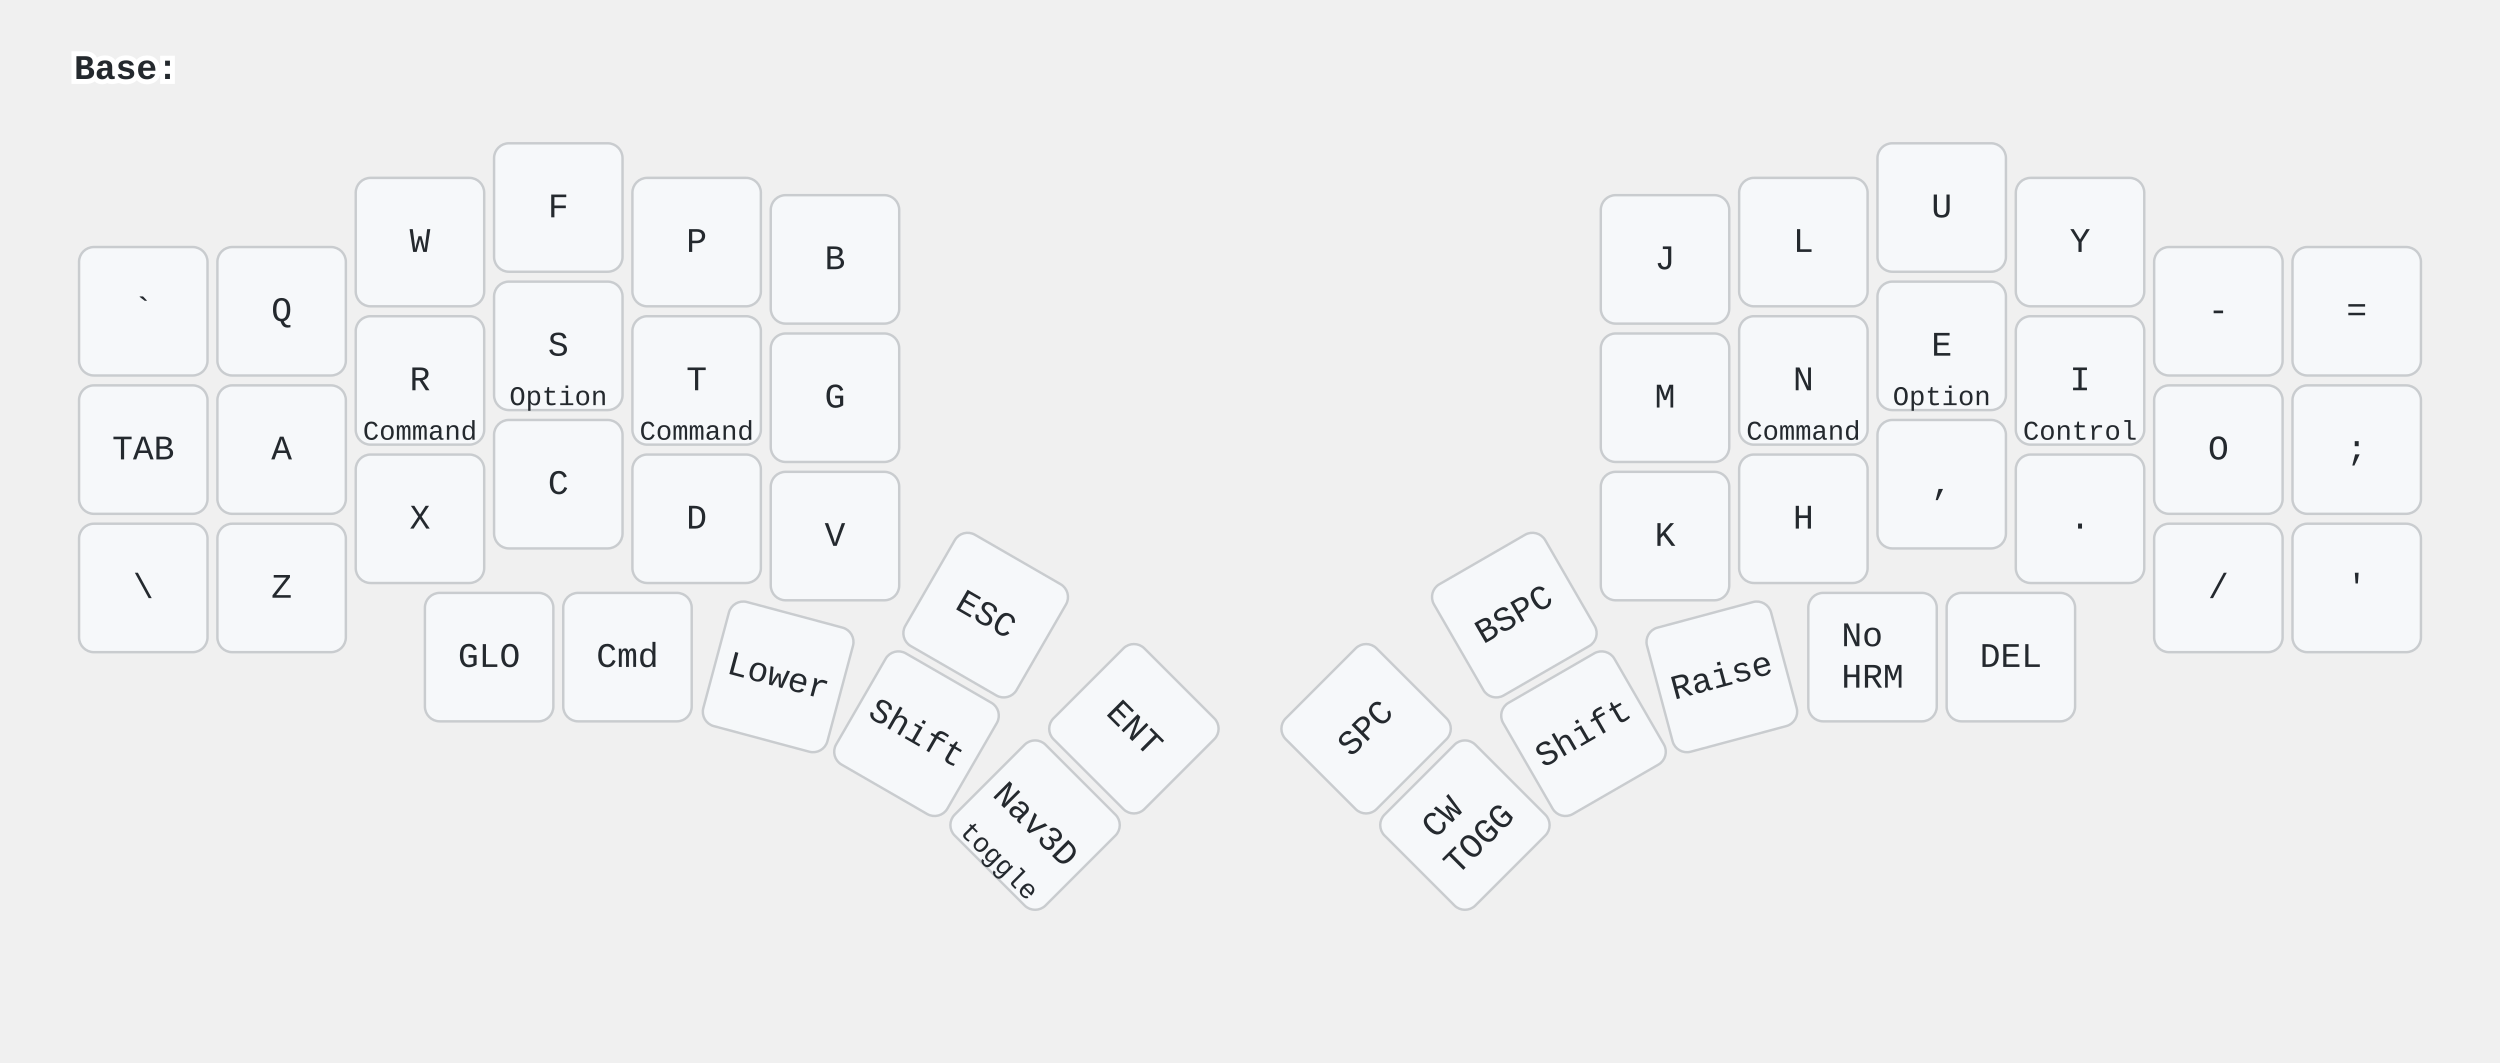
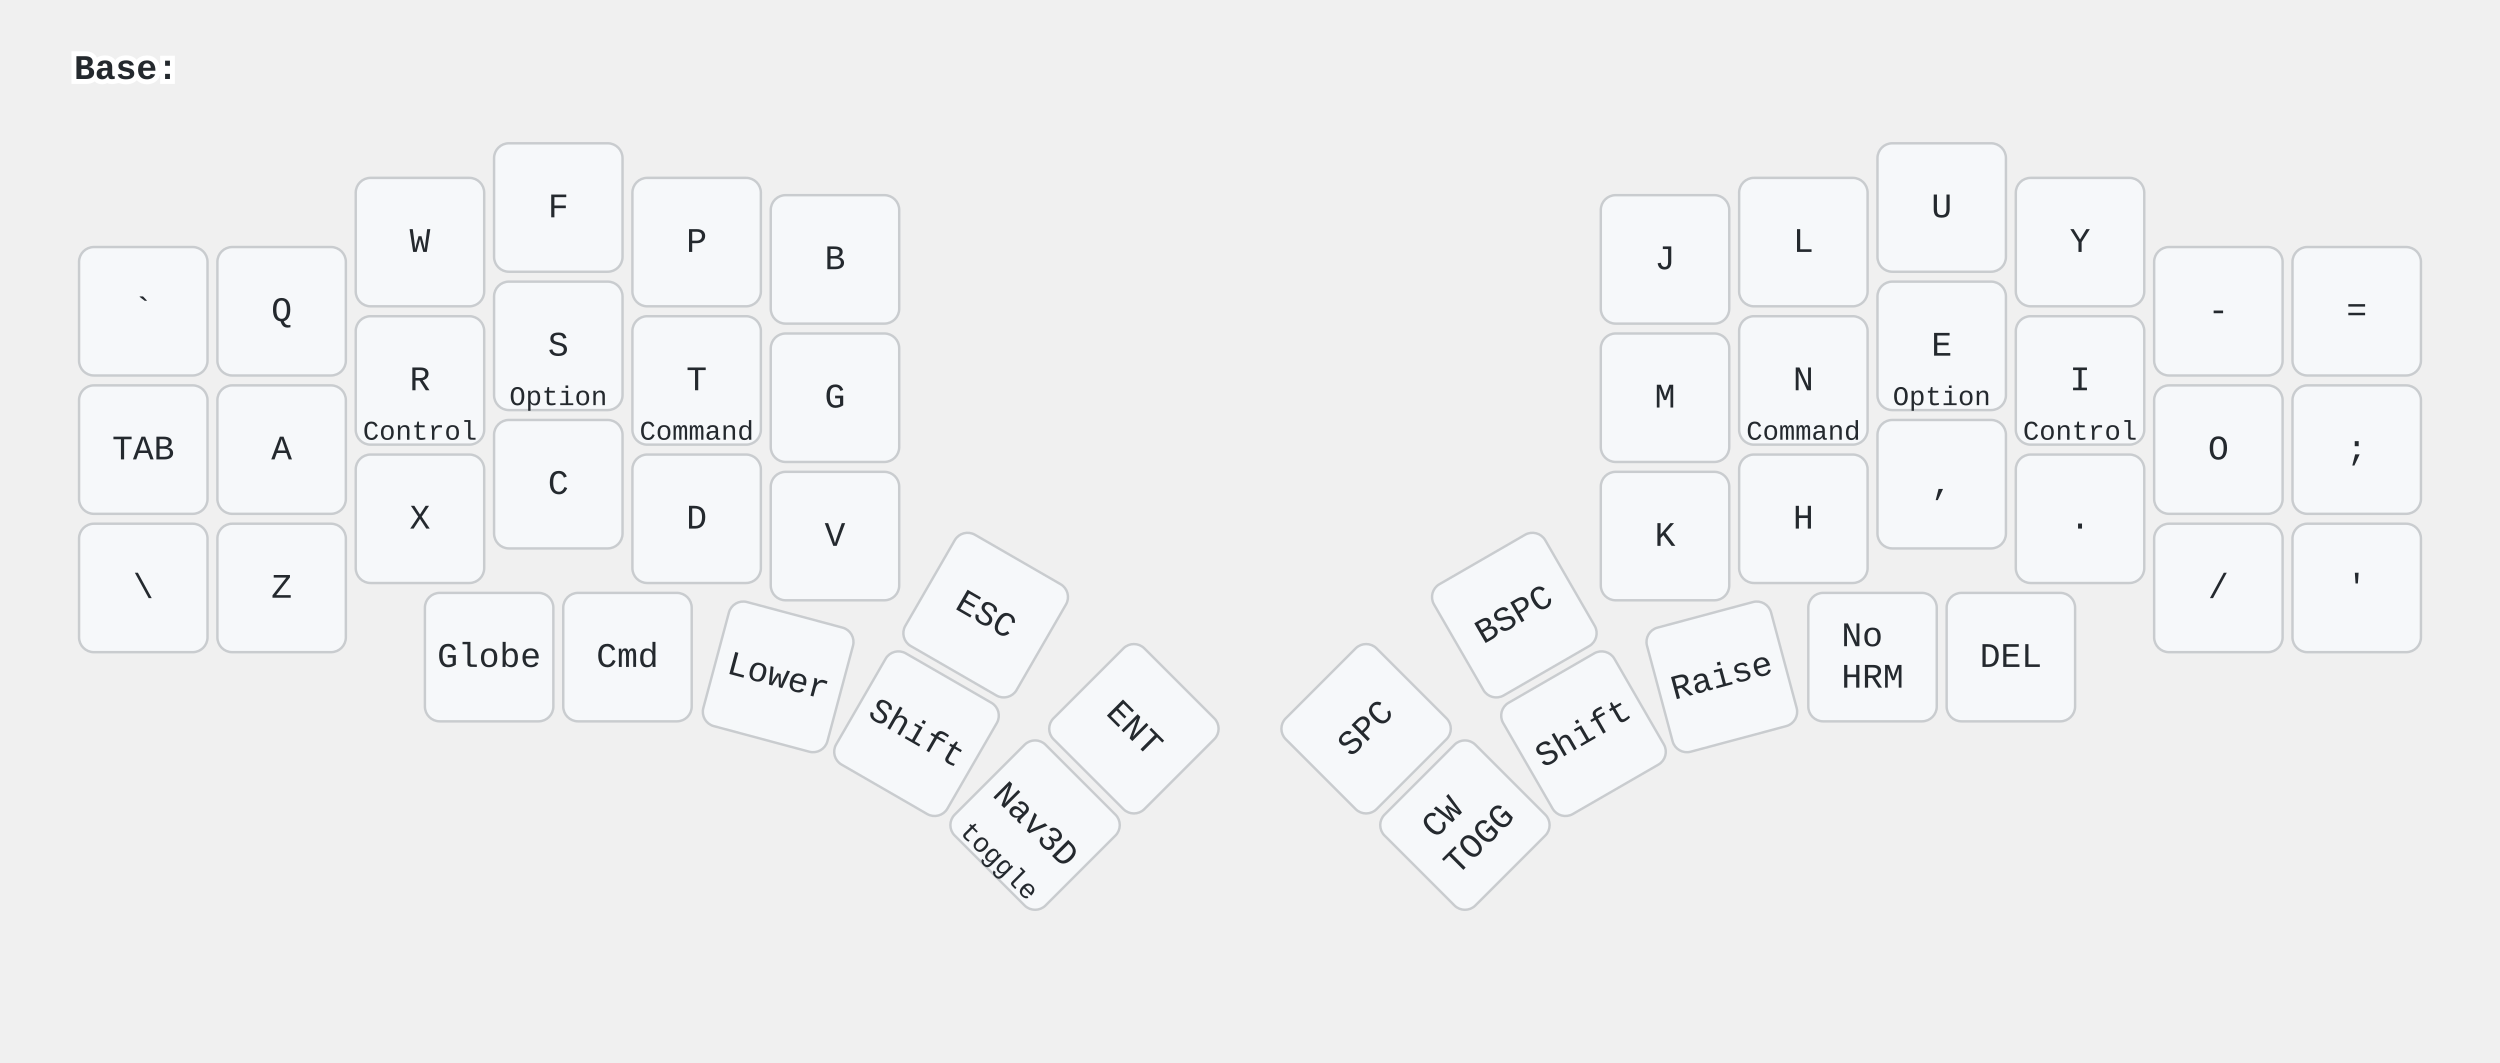
<svg xmlns="http://www.w3.org/2000/svg" width="1012" height="430" viewBox="0 0 1012 430" class="keymap">
  <style>/* inherit to force styles through use tags */
svg path {
    fill: inherit;
}

/* font and background color specifications */
svg.keymap {
    font-family: SFMono-Regular,Consolas,Liberation Mono,Menlo,monospace;
    font-size: 14px;
    font-kerning: normal;
    text-rendering: optimizeLegibility;
    fill: #24292e;
}

/* default key styling */
rect.key {
    fill: #f6f8fa;
}

rect.key, rect.combo {
    stroke: #c9cccf;
    stroke-width: 1;
}

/* default key side styling, only used is draw_key_sides is set */
rect.side {
    filter: brightness(90%);
}

/* color accent for combo boxes */
rect.combo, rect.combo-separate {
    fill: #cdf;
}

/* color accent for held keys */
rect.held, rect.combo.held {
    fill: #fdd;
}

/* color accent for ghost (optional) keys */
rect.ghost, rect.combo.ghost {
    stroke-dasharray: 4, 4;
    stroke-width: 2;
}

text {
    text-anchor: middle;
    dominant-baseline: middle;
}

/* styling for layer labels */
text.label {
    font-weight: bold;
    text-anchor: start;
    stroke: white;
    stroke-width: 4;
    paint-order: stroke;
}

/* styling for optional footer */
text.footer {
    text-anchor: end;
    dominant-baseline: auto;
    stroke: white;
    stroke-width: 4;
    paint-order: stroke;
}

/* styling for combo tap, and key non-tap label text */
text.combo, text.hold, text.shifted, text.left, text.right {
    font-size: 11px;
}

text.hold {
    text-anchor: middle;
    dominant-baseline: auto;
}

text.shifted {
    text-anchor: middle;
    dominant-baseline: hanging;
}

text.left {
    text-anchor: start;
}

text.right {
    text-anchor: end;
}

text.layer-activator {
    text-decoration: underline;
}

/* styling for hold/shifted label text in combo box */
text.combo.hold, text.combo.shifted, text.combo.left, text.combo.right {
    font-size: 8px;
}

/* lighter symbol for transparent keys */
text.trans {
    fill: #7b7e81;
}

/* styling for combo dendrons */
path.combo {
    stroke-width: 1;
    stroke: gray;
    fill: none;
}

/* Start Tabler Icons Cleanup */
/* cannot use height/width with glyphs */
.icon-tabler &gt; path {
    fill: inherit;
    stroke: inherit;
    stroke-width: 2;
}
/* hide tabler's default box */
.icon-tabler &gt; path[stroke="none"][fill="none"] {
    visibility: hidden;
}
/* End Tabler Icons Cleanup */
</style>
  <g transform="translate(30, 0)" class="layer-Base">
    <text x="0" y="28" class="label" id="Base">Base:</text>
    <g transform="translate(0, 56)">
      <g transform="translate(28, 70)" class="key keypos-0">
        <rect rx="6" ry="6" x="-26" y="-26" width="52" height="52" class="key" />
        <text x="0" y="0" class="key tap">`</text>
      </g>
      <g transform="translate(84, 70)" class="key keypos-1">
        <rect rx="6" ry="6" x="-26" y="-26" width="52" height="52" class="key" />
        <text x="0" y="0" class="key tap">Q</text>
      </g>
      <g transform="translate(140, 42)" class="key keypos-2">
        <rect rx="6" ry="6" x="-26" y="-26" width="52" height="52" class="key" />
        <text x="0" y="0" class="key tap">W</text>
      </g>
      <g transform="translate(196, 28)" class="key keypos-3">
        <rect rx="6" ry="6" x="-26" y="-26" width="52" height="52" class="key" />
        <text x="0" y="0" class="key tap">F</text>
      </g>
      <g transform="translate(252, 42)" class="key keypos-4">
        <rect rx="6" ry="6" x="-26" y="-26" width="52" height="52" class="key" />
        <text x="0" y="0" class="key tap">P</text>
      </g>
      <g transform="translate(308, 49)" class="key keypos-5">
        <rect rx="6" ry="6" x="-26" y="-26" width="52" height="52" class="key" />
        <text x="0" y="0" class="key tap">B</text>
      </g>
      <g transform="translate(644, 49)" class="key keypos-6">
        <rect rx="6" ry="6" x="-26" y="-26" width="52" height="52" class="key" />
        <text x="0" y="0" class="key tap">J</text>
      </g>
      <g transform="translate(700, 42)" class="key keypos-7">
        <rect rx="6" ry="6" x="-26" y="-26" width="52" height="52" class="key" />
        <text x="0" y="0" class="key tap">L</text>
      </g>
      <g transform="translate(756, 28)" class="key keypos-8">
        <rect rx="6" ry="6" x="-26" y="-26" width="52" height="52" class="key" />
        <text x="0" y="0" class="key tap">U</text>
      </g>
      <g transform="translate(812, 42)" class="key keypos-9">
        <rect rx="6" ry="6" x="-26" y="-26" width="52" height="52" class="key" />
        <text x="0" y="0" class="key tap">Y</text>
      </g>
      <g transform="translate(868, 70)" class="key keypos-10">
        <rect rx="6" ry="6" x="-26" y="-26" width="52" height="52" class="key" />
        <text x="0" y="0" class="key tap">-</text>
      </g>
      <g transform="translate(924, 70)" class="key keypos-11">
        <rect rx="6" ry="6" x="-26" y="-26" width="52" height="52" class="key" />
        <text x="0" y="0" class="key tap">=</text>
      </g>
      <g transform="translate(28, 126)" class="key keypos-12">
        <rect rx="6" ry="6" x="-26" y="-26" width="52" height="52" class="key" />
        <text x="0" y="0" class="key tap">TAB</text>
      </g>
      <g transform="translate(84, 126)" class="key keypos-13">
        <rect rx="6" ry="6" x="-26" y="-26" width="52" height="52" class="key" />
        <text x="0" y="0" class="key tap">A</text>
      </g>
      <g transform="translate(140, 98)" class="key keypos-14">
        <rect rx="6" ry="6" x="-26" y="-26" width="52" height="52" class="key" />
        <text x="0" y="0" class="key tap">R</text>
-         <text x="0" y="24" class="key hold">Command</text>
+         <text x="0" y="24" class="key hold">Control</text>
      </g>
      <g transform="translate(196, 84)" class="key keypos-15">
        <rect rx="6" ry="6" x="-26" y="-26" width="52" height="52" class="key" />
        <text x="0" y="0" class="key tap">S</text>
        <text x="0" y="24" class="key hold">Option</text>
      </g>
      <g transform="translate(252, 98)" class="key keypos-16">
        <rect rx="6" ry="6" x="-26" y="-26" width="52" height="52" class="key" />
        <text x="0" y="0" class="key tap">T</text>
        <text x="0" y="24" class="key hold">Command</text>
      </g>
      <g transform="translate(308, 105)" class="key keypos-17">
        <rect rx="6" ry="6" x="-26" y="-26" width="52" height="52" class="key" />
        <text x="0" y="0" class="key tap">G</text>
      </g>
      <g transform="translate(644, 105)" class="key keypos-18">
        <rect rx="6" ry="6" x="-26" y="-26" width="52" height="52" class="key" />
        <text x="0" y="0" class="key tap">M</text>
      </g>
      <g transform="translate(700, 98)" class="key keypos-19">
        <rect rx="6" ry="6" x="-26" y="-26" width="52" height="52" class="key" />
        <text x="0" y="0" class="key tap">N</text>
        <text x="0" y="24" class="key hold">Command</text>
      </g>
      <g transform="translate(756, 84)" class="key keypos-20">
        <rect rx="6" ry="6" x="-26" y="-26" width="52" height="52" class="key" />
        <text x="0" y="0" class="key tap">E</text>
        <text x="0" y="24" class="key hold">Option</text>
      </g>
      <g transform="translate(812, 98)" class="key keypos-21">
        <rect rx="6" ry="6" x="-26" y="-26" width="52" height="52" class="key" />
        <text x="0" y="0" class="key tap">I</text>
        <text x="0" y="24" class="key hold">Control</text>
      </g>
      <g transform="translate(868, 126)" class="key keypos-22">
        <rect rx="6" ry="6" x="-26" y="-26" width="52" height="52" class="key" />
        <text x="0" y="0" class="key tap">O</text>
      </g>
      <g transform="translate(924, 126)" class="key keypos-23">
        <rect rx="6" ry="6" x="-26" y="-26" width="52" height="52" class="key" />
        <text x="0" y="0" class="key tap">;</text>
      </g>
      <g transform="translate(28, 182)" class="key keypos-24">
        <rect rx="6" ry="6" x="-26" y="-26" width="52" height="52" class="key" />
        <text x="0" y="0" class="key tap">\</text>
      </g>
      <g transform="translate(84, 182)" class="key keypos-25">
        <rect rx="6" ry="6" x="-26" y="-26" width="52" height="52" class="key" />
        <text x="0" y="0" class="key tap">Z</text>
      </g>
      <g transform="translate(140, 154)" class="key keypos-26">
        <rect rx="6" ry="6" x="-26" y="-26" width="52" height="52" class="key" />
        <text x="0" y="0" class="key tap">X</text>
      </g>
      <g transform="translate(196, 140)" class="key keypos-27">
        <rect rx="6" ry="6" x="-26" y="-26" width="52" height="52" class="key" />
        <text x="0" y="0" class="key tap">C</text>
      </g>
      <g transform="translate(252, 154)" class="key keypos-28">
        <rect rx="6" ry="6" x="-26" y="-26" width="52" height="52" class="key" />
        <text x="0" y="0" class="key tap">D</text>
      </g>
      <g transform="translate(308, 161)" class="key keypos-29">
        <rect rx="6" ry="6" x="-26" y="-26" width="52" height="52" class="key" />
        <text x="0" y="0" class="key tap">V</text>
      </g>
      <g transform="translate(369, 193) rotate(30.0)" class="key keypos-30">
        <rect rx="6" ry="6" x="-26" y="-26" width="52" height="52" class="key" />
        <text x="0" y="0" class="key tap">ESC</text>
      </g>
      <g transform="translate(429, 239) rotate(45.0)" class="key keypos-31">
        <rect rx="6" ry="6" x="-26" y="-26" width="52" height="52" class="key" />
        <text x="0" y="0" class="key tap">ENT</text>
      </g>
      <g transform="translate(523, 239) rotate(-45.0)" class="key keypos-32">
        <rect rx="6" ry="6" x="-26" y="-26" width="52" height="52" class="key" />
        <text x="0" y="0" class="key tap">SPC</text>
      </g>
      <g transform="translate(583, 193) rotate(-30.0)" class="key keypos-33">
        <rect rx="6" ry="6" x="-26" y="-26" width="52" height="52" class="key" />
        <text x="0" y="0" class="key tap">BSPC</text>
      </g>
      <g transform="translate(644, 161)" class="key keypos-34">
        <rect rx="6" ry="6" x="-26" y="-26" width="52" height="52" class="key" />
        <text x="0" y="0" class="key tap">K</text>
      </g>
      <g transform="translate(700, 154)" class="key keypos-35">
        <rect rx="6" ry="6" x="-26" y="-26" width="52" height="52" class="key" />
        <text x="0" y="0" class="key tap">H</text>
      </g>
      <g transform="translate(756, 140)" class="key keypos-36">
        <rect rx="6" ry="6" x="-26" y="-26" width="52" height="52" class="key" />
        <text x="0" y="0" class="key tap">,</text>
      </g>
      <g transform="translate(812, 154)" class="key keypos-37">
        <rect rx="6" ry="6" x="-26" y="-26" width="52" height="52" class="key" />
        <text x="0" y="0" class="key tap">.</text>
      </g>
      <g transform="translate(868, 182)" class="key keypos-38">
        <rect rx="6" ry="6" x="-26" y="-26" width="52" height="52" class="key" />
        <text x="0" y="0" class="key tap">/</text>
      </g>
      <g transform="translate(924, 182)" class="key keypos-39">
        <rect rx="6" ry="6" x="-26" y="-26" width="52" height="52" class="key" />
        <text x="0" y="0" class="key tap">'</text>
      </g>
      <g transform="translate(168, 210)" class="key keypos-40">
        <rect rx="6" ry="6" x="-26" y="-26" width="52" height="52" class="key" />
-         <text x="0" y="0" class="key tap">GLO</text>
+         <text x="0" y="0" class="key tap">Globe</text>
      </g>
      <g transform="translate(224, 210)" class="key keypos-41">
        <rect rx="6" ry="6" x="-26" y="-26" width="52" height="52" class="key" />
        <text x="0" y="0" class="key tap">Cmd</text>
      </g>
      <g transform="translate(285, 218) rotate(15.0)" class="key keypos-42">
        <rect rx="6" ry="6" x="-26" y="-26" width="52" height="52" class="key" />
        <text x="0" y="0" class="key tap">Lower</text>
      </g>
      <g transform="translate(341, 241) rotate(30.0)" class="key keypos-43">
        <rect rx="6" ry="6" x="-26" y="-26" width="52" height="52" class="key" />
        <text x="0" y="0" class="key tap">Shift</text>
      </g>
      <g transform="translate(389, 278) rotate(45.0)" class="key keypos-44">
        <rect rx="6" ry="6" x="-26" y="-26" width="52" height="52" class="key" />
        <text x="0" y="0" class="key tap">Nav3D</text>
        <text x="0" y="24" class="key hold">toggle</text>
      </g>
      <g transform="translate(563, 278) rotate(-45.0)" class="key keypos-45">
        <rect rx="6" ry="6" x="-26" y="-26" width="52" height="52" class="key" />
        <text x="0" y="0" class="key tap">
          <tspan x="0" dy="-0.6em">CW</tspan>
          <tspan x="0" dy="1.2em">TOGG</tspan>
        </text>
      </g>
      <g transform="translate(611, 241) rotate(-30.0)" class="key keypos-46">
        <rect rx="6" ry="6" x="-26" y="-26" width="52" height="52" class="key" />
        <text x="0" y="0" class="key tap">Shift</text>
      </g>
      <g transform="translate(667, 218) rotate(-15.0)" class="key keypos-47">
        <rect rx="6" ry="6" x="-26" y="-26" width="52" height="52" class="key" />
        <text x="0" y="0" class="key tap">Raise</text>
      </g>
      <g transform="translate(728, 210)" class="key keypos-48">
        <rect rx="6" ry="6" x="-26" y="-26" width="52" height="52" class="key" />
        <text x="0" y="0" class="key tap">
          <tspan x="0" dy="-0.6em">No</tspan>
          <tspan x="0" dy="1.2em">HRM</tspan>
        </text>
      </g>
      <g transform="translate(784, 210)" class="key keypos-49">
        <rect rx="6" ry="6" x="-26" y="-26" width="52" height="52" class="key" />
        <text x="0" y="0" class="key tap">DEL</text>
      </g>
    </g>
  </g>
</svg>
